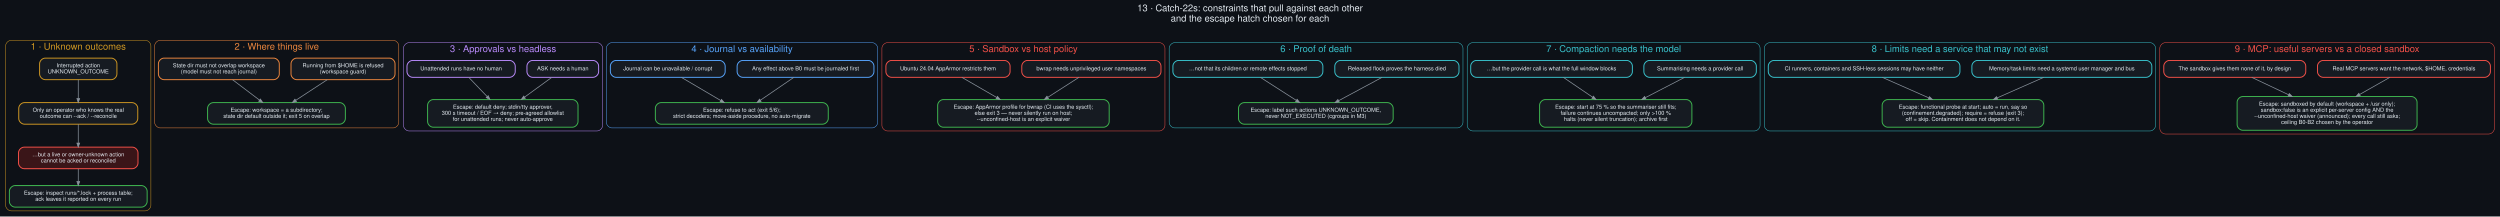
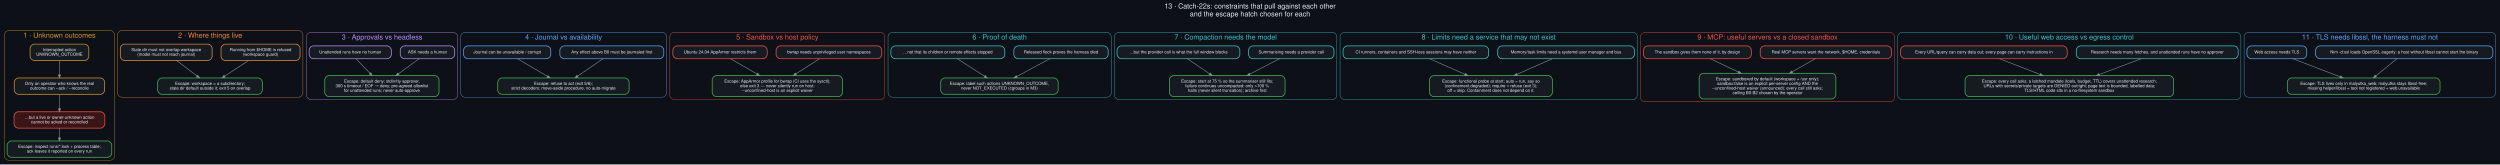
- <svg xmlns="http://www.w3.org/2000/svg" width="5335pt" height="462pt" viewBox="0.00 0.00 5335.00 462.00">
+ <svg xmlns="http://www.w3.org/2000/svg" width="7024pt" height="462pt" viewBox="0.00 0.00 7024.00 462.00">
  <g id="graph0" class="graph" transform="scale(1 1) rotate(0) translate(4 458)">
-     <polygon fill="#0d1117" stroke="transparent" points="-4,4 -4,-458 5331,-458 5331,4 -4,4" />
-     <text text-anchor="middle" x="2663.5" y="-434" font-family="Helvetica,sans-Serif" font-size="20.00" fill="#e6edf3">13 · Catch-22s: constraints that pull against each other</text>
-     <text text-anchor="middle" x="2663.5" y="-412" font-family="Helvetica,sans-Serif" font-size="20.00" fill="#e6edf3">and the escape hatch chosen for each</text>
-     <text text-anchor="middle" x="2663.5" y="-390" font-family="Helvetica,sans-Serif" font-size="20.00" fill="#e6edf3"> </text>
+     <polygon fill="#0d1117" stroke="transparent" points="-4,4 -4,-458 7020,-458 7020,4 -4,4" />
+     <text text-anchor="middle" x="3508" y="-434" font-family="Helvetica,sans-Serif" font-size="20.00" fill="#e6edf3">13 · Catch-22s: constraints that pull against each other</text>
+     <text text-anchor="middle" x="3508" y="-412" font-family="Helvetica,sans-Serif" font-size="20.00" fill="#e6edf3">and the escape hatch chosen for each</text>
+     <text text-anchor="middle" x="3508" y="-390" font-family="Helvetica,sans-Serif" font-size="20.00" fill="#e6edf3"> </text>
    <g id="clust1" class="cluster">
      <path fill="#0d1117" stroke="#d29922" d="M20,-8C20,-8 306,-8 306,-8 312,-8 318,-14 318,-20 318,-20 318,-360 318,-360 318,-366 312,-372 306,-372 306,-372 20,-372 20,-372 14,-372 8,-366 8,-360 8,-360 8,-20 8,-20 8,-14 14,-8 20,-8" />
      <text text-anchor="middle" x="163" y="-352" font-family="Helvetica,sans-Serif" font-size="20.00" fill="#d29922">1 · Unknown outcomes</text>
    </g>
    <g id="clust2" class="cluster">
      <path fill="#0d1117" stroke="#f0883e" d="M338,-185C338,-185 835,-185 835,-185 841,-185 847,-191 847,-197 847,-197 847,-360 847,-360 847,-366 841,-372 835,-372 835,-372 338,-372 338,-372 332,-372 326,-366 326,-360 326,-360 326,-197 326,-197 326,-191 332,-185 338,-185" />
      <text text-anchor="middle" x="586.5" y="-352" font-family="Helvetica,sans-Serif" font-size="20.00" fill="#f0883e">2 · Where things live</text>
    </g>
    <g id="clust3" class="cluster">
      <path fill="#0d1117" stroke="#bc8cff" d="M869,-178.5C869,-178.5 1270,-178.5 1270,-178.5 1276,-178.5 1282,-184.5 1282,-190.5 1282,-190.5 1282,-355 1282,-355 1282,-361 1276,-367 1270,-367 1270,-367 869,-367 869,-367 863,-367 857,-361 857,-355 857,-355 857,-190.5 857,-190.5 857,-184.5 863,-178.5 869,-178.5" />
      <text text-anchor="middle" x="1069.5" y="-347" font-family="Helvetica,sans-Serif" font-size="20.00" fill="#bc8cff">3 · Approvals vs headless</text>
    </g>
    <g id="clust4" class="cluster">
      <path fill="#0d1117" stroke="#58a6ff" d="M1302,-185C1302,-185 1857,-185 1857,-185 1863,-185 1869,-191 1869,-197 1869,-197 1869,-355 1869,-355 1869,-361 1863,-367 1857,-367 1857,-367 1302,-367 1302,-367 1296,-367 1290,-361 1290,-355 1290,-355 1290,-197 1290,-197 1290,-191 1296,-185 1302,-185" />
      <text text-anchor="middle" x="1579.5" y="-347" font-family="Helvetica,sans-Serif" font-size="20.00" fill="#58a6ff">4 · Journal vs availability</text>
    </g>
    <g id="clust5" class="cluster">
      <path fill="#0d1117" stroke="#f85149" d="M1890,-178.5C1890,-178.5 2470,-178.5 2470,-178.5 2476,-178.5 2482,-184.5 2482,-190.5 2482,-190.5 2482,-355 2482,-355 2482,-361 2476,-367 2470,-367 2470,-367 1890,-367 1890,-367 1884,-367 1878,-361 1878,-355 1878,-355 1878,-190.5 1878,-190.5 1878,-184.5 1884,-178.5 1890,-178.5" />
      <text text-anchor="middle" x="2180" y="-347" font-family="Helvetica,sans-Serif" font-size="20.00" fill="#f85149">5 · Sandbox vs host policy</text>
    </g>
    <g id="clust6" class="cluster">
      <path fill="#0d1117" stroke="#39c5cf" d="M2503,-185C2503,-185 3106,-185 3106,-185 3112,-185 3118,-191 3118,-197 3118,-197 3118,-355 3118,-355 3118,-361 3112,-367 3106,-367 3106,-367 2503,-367 2503,-367 2497,-367 2491,-361 2491,-355 2491,-355 2491,-197 2491,-197 2491,-191 2497,-185 2503,-185" />
      <text text-anchor="middle" x="2804.5" y="-347" font-family="Helvetica,sans-Serif" font-size="20.00" fill="#39c5cf">6 · Proof of death</text>
    </g>
    <g id="clust7" class="cluster">
      <path fill="#0d1117" stroke="#39c5cf" d="M3139,-178.5C3139,-178.5 3740,-178.5 3740,-178.5 3746,-178.5 3752,-184.5 3752,-190.5 3752,-190.5 3752,-355 3752,-355 3752,-361 3746,-367 3740,-367 3740,-367 3139,-367 3139,-367 3133,-367 3127,-361 3127,-355 3127,-355 3127,-190.5 3127,-190.5 3127,-184.5 3133,-178.5 3139,-178.5" />
      <text text-anchor="middle" x="3439.5" y="-347" font-family="Helvetica,sans-Serif" font-size="20.00" fill="#39c5cf">7 · Compaction needs the model</text>
    </g>
    <g id="clust8" class="cluster">
      <path fill="#0d1117" stroke="#39c5cf" d="M3773,-178.5C3773,-178.5 4584,-178.5 4584,-178.5 4590,-178.5 4596,-184.5 4596,-190.5 4596,-190.5 4596,-355 4596,-355 4596,-361 4590,-367 4584,-367 4584,-367 3773,-367 3773,-367 3767,-367 3761,-361 3761,-355 3761,-355 3761,-190.5 3761,-190.5 3761,-184.5 3767,-178.5 3773,-178.5" />
      <text text-anchor="middle" x="4178.5" y="-347" font-family="Helvetica,sans-Serif" font-size="20.00" fill="#39c5cf">8 · Limits need a service that may not exist</text>
    </g>
    <g id="clust9" class="cluster">
      <path fill="#0d1117" stroke="#f85149" d="M4617,-172C4617,-172 5307,-172 5307,-172 5313,-172 5319,-178 5319,-184 5319,-184 5319,-355 5319,-355 5319,-361 5313,-367 5307,-367 5307,-367 4617,-367 4617,-367 4611,-367 4605,-361 4605,-355 4605,-355 4605,-184 4605,-184 4605,-178 4611,-172 4617,-172" />
      <text text-anchor="middle" x="4962" y="-347" font-family="Helvetica,sans-Serif" font-size="20.00" fill="#f85149">9 · MCP: useful servers vs a closed sandbox</text>
+     </g>
+     <g id="clust10" class="cluster">
+       <path fill="#0d1117" stroke="#39c5cf" d="M5340,-178.5C5340,-178.5 6280,-178.5 6280,-178.5 6286,-178.5 6292,-184.5 6292,-190.5 6292,-190.5 6292,-355 6292,-355 6292,-361 6286,-367 6280,-367 6280,-367 5340,-367 5340,-367 5334,-367 5328,-361 5328,-355 5328,-355 5328,-190.5 5328,-190.5 5328,-184.5 5334,-178.5 5340,-178.5" />
+       <text text-anchor="middle" x="5810" y="-347" font-family="Helvetica,sans-Serif" font-size="20.00" fill="#39c5cf">10 · Useful web access vs egress control</text>
+     </g>
+     <g id="clust11" class="cluster">
+       <path fill="#0d1117" stroke="#58a6ff" d="M6313,-185C6313,-185 6996,-185 6996,-185 7002,-185 7008,-191 7008,-197 7008,-197 7008,-355 7008,-355 7008,-361 7002,-367 6996,-367 6996,-367 6313,-367 6313,-367 6307,-367 6301,-361 6301,-355 6301,-355 6301,-197 6301,-197 6301,-191 6307,-185 6313,-185" />
+       <text text-anchor="middle" x="6654.5" y="-347" font-family="Helvetica,sans-Serif" font-size="20.00" fill="#58a6ff">11 · TLS needs libssl, the harness must not</text>
    </g>
    <g id="node1" class="node">
      <path fill="#161b22" stroke="#d29922" stroke-width="2" d="M233.5,-334C233.5,-334 92.5,-334 92.5,-334 86.5,-334 80.5,-328 80.5,-322 80.5,-322 80.5,-300 80.5,-300 80.5,-294 86.5,-288 92.5,-288 92.5,-288 233.5,-288 233.5,-288 239.5,-288 245.5,-294 245.5,-300 245.5,-300 245.5,-322 245.5,-322 245.5,-328 239.5,-334 233.5,-334" />
      <text text-anchor="middle" x="163" y="-314.4" font-family="Helvetica,sans-Serif" font-size="12.00" fill="#e6edf3">Interrupted action</text>
      <text text-anchor="middle" x="163" y="-301.4" font-family="Helvetica,sans-Serif" font-size="12.00" fill="#e6edf3">UNKNOWN_OUTCOME</text>
    </g>
    <g id="node2" class="node">
      <path fill="#161b22" stroke="#d29922" stroke-width="2" d="M278,-239C278,-239 48,-239 48,-239 42,-239 36,-233 36,-227 36,-227 36,-205 36,-205 36,-199 42,-193 48,-193 48,-193 278,-193 278,-193 284,-193 290,-199 290,-205 290,-205 290,-227 290,-227 290,-233 284,-239 278,-239" />
      <text text-anchor="middle" x="163" y="-219.4" font-family="Helvetica,sans-Serif" font-size="12.00" fill="#e6edf3">Only an operator who knows the real</text>
      <text text-anchor="middle" x="163" y="-206.4" font-family="Helvetica,sans-Serif" font-size="12.00" fill="#e6edf3">outcome can --ack / --reconcile</text>
    </g>
    <g id="edge1" class="edge">
      <path fill="none" stroke="#8b949e" stroke-width="1.5" d="M163,-287.96C163,-276 163,-261.03 163,-247.92" />
      <polygon fill="#8b949e" stroke="#8b949e" stroke-width="1.5" points="165.98,-247.7 163,-239.2 160.03,-247.7 165.98,-247.7" />
    </g>
    <g id="node3" class="node">
      <path fill="#3a1518" stroke="#f85149" stroke-width="2" d="M278.5,-144C278.5,-144 47.5,-144 47.5,-144 41.5,-144 35.5,-138 35.5,-132 35.5,-132 35.5,-110 35.5,-110 35.5,-104 41.5,-98 47.5,-98 47.5,-98 278.5,-98 278.5,-98 284.5,-98 290.5,-104 290.5,-110 290.5,-110 290.5,-132 290.5,-132 290.5,-138 284.5,-144 278.5,-144" />
      <text text-anchor="middle" x="163" y="-124.4" font-family="Helvetica,sans-Serif" font-size="12.00" fill="#e6edf3">…but a live or owner-unknown action</text>
      <text text-anchor="middle" x="163" y="-111.4" font-family="Helvetica,sans-Serif" font-size="12.00" fill="#e6edf3">cannot be acked or reconciled</text>
    </g>
    <g id="edge2" class="edge">
      <path fill="none" stroke="#8b949e" stroke-width="1.5" d="M163,-192.96C163,-181 163,-166.03 163,-152.92" />
      <polygon fill="#8b949e" stroke="#8b949e" stroke-width="1.5" points="165.98,-152.7 163,-144.2 160.03,-152.7 165.98,-152.7" />
    </g>
    <g id="node4" class="node">
      <path fill="#161b22" stroke="#3fb950" stroke-width="2" d="M298,-62C298,-62 28,-62 28,-62 22,-62 16,-56 16,-50 16,-50 16,-28 16,-28 16,-22 22,-16 28,-16 28,-16 298,-16 298,-16 304,-16 310,-22 310,-28 310,-28 310,-50 310,-50 310,-56 304,-62 298,-62" />
      <text text-anchor="middle" x="163" y="-42.4" font-family="Helvetica,sans-Serif" font-size="12.00" fill="#e6edf3">Escape: inspect runs/*.lock + process table;</text>
      <text text-anchor="middle" x="163" y="-29.4" font-family="Helvetica,sans-Serif" font-size="12.00" fill="#e6edf3">ack leaves it reported on every run</text>
    </g>
    <g id="edge3" class="edge">
      <path fill="none" stroke="#8b949e" stroke-width="1.5" d="M163,-97.72C163,-89.39 163,-79.79 163,-70.83" />
      <polygon fill="#8b949e" stroke="#8b949e" stroke-width="1.5" points="165.98,-70.66 163,-62.16 160.03,-70.66 165.98,-70.66" />
    </g>
    <g id="node5" class="node">
      <path fill="#161b22" stroke="#f0883e" stroke-width="2" d="M827,-334C827,-334 629,-334 629,-334 623,-334 617,-328 617,-322 617,-322 617,-300 617,-300 617,-294 623,-288 629,-288 629,-288 827,-288 827,-288 833,-288 839,-294 839,-300 839,-300 839,-322 839,-322 839,-328 833,-334 827,-334" />
      <text text-anchor="middle" x="728" y="-314.4" font-family="Helvetica,sans-Serif" font-size="12.00" fill="#e6edf3">Running from $HOME is refused</text>
      <text text-anchor="middle" x="728" y="-301.4" font-family="Helvetica,sans-Serif" font-size="12.00" fill="#e6edf3">(workspace guard)</text>
    </g>
    <g id="node7" class="node">
      <path fill="#161b22" stroke="#3fb950" stroke-width="2" d="M721,-239C721,-239 451,-239 451,-239 445,-239 439,-233 439,-227 439,-227 439,-205 439,-205 439,-199 445,-193 451,-193 451,-193 721,-193 721,-193 727,-193 733,-199 733,-205 733,-205 733,-227 733,-227 733,-233 727,-239 721,-239" />
      <text text-anchor="middle" x="586" y="-219.4" font-family="Helvetica,sans-Serif" font-size="12.00" fill="#e6edf3">Escape: workspace = a subdirectory;</text>
      <text text-anchor="middle" x="586" y="-206.4" font-family="Helvetica,sans-Serif" font-size="12.00" fill="#e6edf3">state dir default outside it; exit 5 on overlap</text>
    </g>
    <g id="edge4" class="edge">
      <path fill="none" stroke="#8b949e" stroke-width="1.5" d="M694.35,-287.96C674.25,-274.8 648.56,-257.97 627.24,-244.01" />
      <polygon fill="#8b949e" stroke="#8b949e" stroke-width="1.5" points="628.64,-241.37 619.9,-239.2 625.38,-246.35 628.64,-241.37" />
    </g>
    <g id="node6" class="node">
      <path fill="#161b22" stroke="#f0883e" stroke-width="2" d="M580,-334C580,-334 346,-334 346,-334 340,-334 334,-328 334,-322 334,-322 334,-300 334,-300 334,-294 340,-288 346,-288 346,-288 580,-288 580,-288 586,-288 592,-294 592,-300 592,-300 592,-322 592,-322 592,-328 586,-334 580,-334" />
      <text text-anchor="middle" x="463" y="-314.4" font-family="Helvetica,sans-Serif" font-size="12.00" fill="#e6edf3">State dir must not overlap workspace</text>
      <text text-anchor="middle" x="463" y="-301.4" font-family="Helvetica,sans-Serif" font-size="12.00" fill="#e6edf3">(model must not reach journal)</text>
    </g>
    <g id="edge5" class="edge">
      <path fill="none" stroke="#8b949e" stroke-width="1.5" d="M492.15,-287.96C509.33,-274.97 531.23,-258.41 549.55,-244.56" />
      <polygon fill="#8b949e" stroke="#8b949e" stroke-width="1.5" points="551.65,-246.7 556.63,-239.2 548.06,-241.96 551.65,-246.7" />
    </g>
    <g id="node8" class="node">
      <path fill="#161b22" stroke="#bc8cff" stroke-width="2" d="M1261.5,-329C1261.5,-329 1132.5,-329 1132.5,-329 1126.5,-329 1120.5,-323 1120.5,-317 1120.5,-317 1120.5,-305 1120.5,-305 1120.5,-299 1126.5,-293 1132.5,-293 1132.5,-293 1261.5,-293 1261.5,-293 1267.5,-293 1273.5,-299 1273.5,-305 1273.5,-305 1273.5,-317 1273.5,-317 1273.5,-323 1267.5,-329 1261.5,-329" />
      <text text-anchor="middle" x="1197" y="-307.9" font-family="Helvetica,sans-Serif" font-size="12.00" fill="#e6edf3">ASK needs a human</text>
    </g>
    <g id="node10" class="node">
      <path fill="#161b22" stroke="#3fb950" stroke-width="2" d="M1217.5,-245.5C1217.5,-245.5 920.5,-245.5 920.5,-245.5 914.5,-245.5 908.5,-239.5 908.5,-233.5 908.5,-233.5 908.5,-198.5 908.5,-198.5 908.5,-192.5 914.5,-186.5 920.5,-186.5 920.5,-186.5 1217.5,-186.5 1217.5,-186.5 1223.5,-186.5 1229.5,-192.5 1229.5,-198.5 1229.5,-198.5 1229.5,-233.5 1229.5,-233.5 1229.5,-239.5 1223.5,-245.5 1217.5,-245.5" />
      <text text-anchor="middle" x="1069" y="-225.9" font-family="Helvetica,sans-Serif" font-size="12.00" fill="#e6edf3">Escape: default deny; stdin/tty approver,</text>
      <text text-anchor="middle" x="1069" y="-212.9" font-family="Helvetica,sans-Serif" font-size="12.00" fill="#e6edf3">300 s timeout / EOF → deny; pre-agreed allowlist</text>
      <text text-anchor="middle" x="1069" y="-199.9" font-family="Helvetica,sans-Serif" font-size="12.00" fill="#e6edf3">for unattended runs; never auto-approve</text>
    </g>
    <g id="edge6" class="edge">
      <path fill="none" stroke="#8b949e" stroke-width="1.5" d="M1173.52,-292.94C1157.32,-281.17 1135.24,-265.13 1115.55,-250.82" />
      <polygon fill="#8b949e" stroke="#8b949e" stroke-width="1.5" points="1117.04,-248.23 1108.42,-245.64 1113.54,-253.04 1117.04,-248.23" />
    </g>
    <g id="node9" class="node">
      <path fill="#161b22" stroke="#bc8cff" stroke-width="2" d="M1083.5,-329C1083.5,-329 876.5,-329 876.5,-329 870.5,-329 864.5,-323 864.5,-317 864.5,-317 864.5,-305 864.5,-305 864.5,-299 870.5,-293 876.5,-293 876.5,-293 1083.5,-293 1083.5,-293 1089.5,-293 1095.5,-299 1095.5,-305 1095.5,-305 1095.5,-317 1095.5,-317 1095.5,-323 1089.5,-329 1083.5,-329" />
      <text text-anchor="middle" x="980" y="-307.9" font-family="Helvetica,sans-Serif" font-size="12.00" fill="#e6edf3">Unattended runs have no human</text>
    </g>
    <g id="edge7" class="edge">
      <path fill="none" stroke="#8b949e" stroke-width="1.5" d="M996.32,-292.94C1007.29,-281.48 1022.14,-265.97 1035.55,-251.95" />
      <polygon fill="#8b949e" stroke="#8b949e" stroke-width="1.5" points="1037.87,-253.84 1041.59,-245.64 1033.57,-249.72 1037.87,-253.84" />
    </g>
    <g id="node11" class="node">
      <path fill="#161b22" stroke="#58a6ff" stroke-width="2" d="M1849,-329C1849,-329 1581,-329 1581,-329 1575,-329 1569,-323 1569,-317 1569,-317 1569,-305 1569,-305 1569,-299 1575,-293 1581,-293 1581,-293 1849,-293 1849,-293 1855,-293 1861,-299 1861,-305 1861,-305 1861,-317 1861,-317 1861,-323 1855,-329 1849,-329" />
      <text text-anchor="middle" x="1715" y="-307.9" font-family="Helvetica,sans-Serif" font-size="12.00" fill="#e6edf3">Any effect above B0 must be journaled first</text>
    </g>
    <g id="node13" class="node">
      <path fill="#161b22" stroke="#3fb950" stroke-width="2" d="M1751.5,-239C1751.5,-239 1406.5,-239 1406.5,-239 1400.5,-239 1394.5,-233 1394.5,-227 1394.5,-227 1394.5,-205 1394.5,-205 1394.5,-199 1400.5,-193 1406.5,-193 1406.5,-193 1751.5,-193 1751.5,-193 1757.5,-193 1763.5,-199 1763.5,-205 1763.5,-205 1763.5,-227 1763.5,-227 1763.5,-233 1757.5,-239 1751.5,-239" />
      <text text-anchor="middle" x="1579" y="-219.4" font-family="Helvetica,sans-Serif" font-size="12.00" fill="#e6edf3">Escape: refuse to act (exit 5/6);</text>
      <text text-anchor="middle" x="1579" y="-206.4" font-family="Helvetica,sans-Serif" font-size="12.00" fill="#e6edf3">strict decoders; move-aside procedure, no auto-migrate</text>
    </g>
    <g id="edge8" class="edge">
      <path fill="none" stroke="#8b949e" stroke-width="1.5" d="M1690.06,-292.94C1670.13,-279.32 1641.82,-259.96 1618.77,-244.2" />
      <polygon fill="#8b949e" stroke="#8b949e" stroke-width="1.5" points="1620.18,-241.56 1611.49,-239.22 1616.83,-246.47 1620.18,-241.56" />
    </g>
    <g id="node12" class="node">
      <path fill="#161b22" stroke="#58a6ff" stroke-width="2" d="M1531.5,-329C1531.5,-329 1310.5,-329 1310.5,-329 1304.5,-329 1298.5,-323 1298.5,-317 1298.5,-317 1298.5,-305 1298.5,-305 1298.5,-299 1304.5,-293 1310.5,-293 1310.5,-293 1531.5,-293 1531.5,-293 1537.5,-293 1543.5,-299 1543.5,-305 1543.5,-305 1543.5,-317 1543.5,-317 1543.5,-323 1537.5,-329 1531.5,-329" />
      <text text-anchor="middle" x="1421" y="-307.9" font-family="Helvetica,sans-Serif" font-size="12.00" fill="#e6edf3">Journal can be unavailable / corrupt</text>
    </g>
    <g id="edge9" class="edge">
      <path fill="none" stroke="#8b949e" stroke-width="1.5" d="M1449.98,-292.94C1473.51,-279.09 1507.11,-259.32 1534.12,-243.42" />
      <polygon fill="#8b949e" stroke="#8b949e" stroke-width="1.5" points="1535.73,-245.92 1541.55,-239.05 1532.71,-240.79 1535.73,-245.92" />
    </g>
    <g id="node14" class="node">
      <path fill="#161b22" stroke="#f85149" stroke-width="2" d="M2461.5,-329C2461.5,-329 2188.5,-329 2188.5,-329 2182.5,-329 2176.5,-323 2176.5,-317 2176.5,-317 2176.5,-305 2176.5,-305 2176.5,-299 2182.5,-293 2188.5,-293 2188.5,-293 2461.5,-293 2461.5,-293 2467.5,-293 2473.5,-299 2473.5,-305 2473.5,-305 2473.5,-317 2473.5,-317 2473.5,-323 2467.5,-329 2461.5,-329" />
      <text text-anchor="middle" x="2325" y="-307.9" font-family="Helvetica,sans-Serif" font-size="12.00" fill="#e6edf3">bwrap needs unprivileged user namespaces</text>
    </g>
    <g id="node16" class="node">
      <path fill="#161b22" stroke="#3fb950" stroke-width="2" d="M2351,-245.5C2351,-245.5 2009,-245.5 2009,-245.5 2003,-245.5 1997,-239.5 1997,-233.5 1997,-233.5 1997,-198.5 1997,-198.5 1997,-192.5 2003,-186.5 2009,-186.5 2009,-186.5 2351,-186.5 2351,-186.5 2357,-186.5 2363,-192.5 2363,-198.5 2363,-198.5 2363,-233.5 2363,-233.5 2363,-239.5 2357,-245.5 2351,-245.5" />
      <text text-anchor="middle" x="2180" y="-225.9" font-family="Helvetica,sans-Serif" font-size="12.00" fill="#e6edf3">Escape: AppArmor profile for bwrap (CI uses the sysctl);</text>
      <text text-anchor="middle" x="2180" y="-212.9" font-family="Helvetica,sans-Serif" font-size="12.00" fill="#e6edf3">else exit 3 — never silently run on host;</text>
      <text text-anchor="middle" x="2180" y="-199.9" font-family="Helvetica,sans-Serif" font-size="12.00" fill="#e6edf3">--unconfined-host is an explicit waiver</text>
    </g>
    <g id="edge10" class="edge">
      <path fill="none" stroke="#8b949e" stroke-width="1.5" d="M2298.4,-292.94C2279.81,-281.02 2254.38,-264.71 2231.85,-250.26" />
      <polygon fill="#8b949e" stroke="#8b949e" stroke-width="1.5" points="2233.41,-247.72 2224.65,-245.64 2230.2,-252.73 2233.41,-247.72" />
    </g>
    <g id="node15" class="node">
      <path fill="#161b22" stroke="#f85149" stroke-width="2" d="M2139.5,-329C2139.5,-329 1898.5,-329 1898.5,-329 1892.5,-329 1886.5,-323 1886.5,-317 1886.5,-317 1886.5,-305 1886.5,-305 1886.5,-299 1892.5,-293 1898.5,-293 1898.5,-293 2139.5,-293 2139.5,-293 2145.5,-293 2151.5,-299 2151.5,-305 2151.5,-305 2151.5,-317 2151.5,-317 2151.5,-323 2145.5,-329 2139.5,-329" />
      <text text-anchor="middle" x="2019" y="-307.9" font-family="Helvetica,sans-Serif" font-size="12.00" fill="#e6edf3">Ubuntu 24.04 AppArmor restricts them</text>
    </g>
    <g id="edge11" class="edge">
      <path fill="none" stroke="#8b949e" stroke-width="1.5" d="M2048.53,-292.94C2069.26,-280.97 2097.66,-264.57 2122.75,-250.07" />
      <polygon fill="#8b949e" stroke="#8b949e" stroke-width="1.5" points="2124.55,-252.47 2130.42,-245.64 2121.57,-247.31 2124.55,-252.47" />
    </g>
    <g id="node17" class="node">
      <path fill="#161b22" stroke="#39c5cf" stroke-width="2" d="M3097.5,-329C3097.5,-329 2856.5,-329 2856.5,-329 2850.5,-329 2844.5,-323 2844.5,-317 2844.5,-317 2844.5,-305 2844.5,-305 2844.5,-299 2850.5,-293 2856.5,-293 2856.5,-293 3097.5,-293 3097.5,-293 3103.5,-293 3109.5,-299 3109.5,-305 3109.5,-305 3109.5,-317 3109.5,-317 3109.5,-323 3103.5,-329 3097.5,-329" />
      <text text-anchor="middle" x="2977" y="-307.9" font-family="Helvetica,sans-Serif" font-size="12.00" fill="#e6edf3">Released flock proves the harness died</text>
    </g>
    <g id="node19" class="node">
      <path fill="#161b22" stroke="#3fb950" stroke-width="2" d="M2957,-239C2957,-239 2651,-239 2651,-239 2645,-239 2639,-233 2639,-227 2639,-227 2639,-205 2639,-205 2639,-199 2645,-193 2651,-193 2651,-193 2957,-193 2957,-193 2963,-193 2969,-199 2969,-205 2969,-205 2969,-227 2969,-227 2969,-233 2963,-239 2957,-239" />
      <text text-anchor="middle" x="2804" y="-219.4" font-family="Helvetica,sans-Serif" font-size="12.00" fill="#e6edf3">Escape: label such actions UNKNOWN_OUTCOME,</text>
      <text text-anchor="middle" x="2804" y="-206.4" font-family="Helvetica,sans-Serif" font-size="12.00" fill="#e6edf3">never NOT_EXECUTED (cgroups in M3)</text>
    </g>
    <g id="edge12" class="edge">
      <path fill="none" stroke="#8b949e" stroke-width="1.5" d="M2945.27,-292.94C2919.39,-279.03 2882.4,-259.15 2852.76,-243.21" />
      <polygon fill="#8b949e" stroke="#8b949e" stroke-width="1.5" points="2853.9,-240.45 2845.01,-239.05 2851.09,-245.69 2853.9,-240.45" />
    </g>
    <g id="node18" class="node">
      <path fill="#161b22" stroke="#39c5cf" stroke-width="2" d="M2807,-329C2807,-329 2511,-329 2511,-329 2505,-329 2499,-323 2499,-317 2499,-317 2499,-305 2499,-305 2499,-299 2505,-293 2511,-293 2511,-293 2807,-293 2807,-293 2813,-293 2819,-299 2819,-305 2819,-305 2819,-317 2819,-317 2819,-323 2813,-329 2807,-329" />
      <text text-anchor="middle" x="2659" y="-307.9" font-family="Helvetica,sans-Serif" font-size="12.00" fill="#e6edf3">…not that its children or remote effects stopped</text>
    </g>
    <g id="edge13" class="edge">
      <path fill="none" stroke="#8b949e" stroke-width="1.5" d="M2685.6,-292.94C2707.01,-279.21 2737.5,-259.65 2762.17,-243.83" />
      <polygon fill="#8b949e" stroke="#8b949e" stroke-width="1.5" points="2764.08,-246.14 2769.63,-239.05 2760.87,-241.13 2764.08,-246.14" />
    </g>
    <g id="node20" class="node">
      <path fill="#161b22" stroke="#39c5cf" stroke-width="2" d="M3732,-329C3732,-329 3516,-329 3516,-329 3510,-329 3504,-323 3504,-317 3504,-317 3504,-305 3504,-305 3504,-299 3510,-293 3516,-293 3516,-293 3732,-293 3732,-293 3738,-293 3744,-299 3744,-305 3744,-305 3744,-317 3744,-317 3744,-323 3738,-329 3732,-329" />
      <text text-anchor="middle" x="3624" y="-307.9" font-family="Helvetica,sans-Serif" font-size="12.00" fill="#e6edf3">Summarising needs a provider call</text>
    </g>
    <g id="node22" class="node">
      <path fill="#161b22" stroke="#3fb950" stroke-width="2" d="M3594.5,-245.5C3594.5,-245.5 3293.5,-245.5 3293.5,-245.5 3287.5,-245.5 3281.5,-239.5 3281.5,-233.5 3281.5,-233.5 3281.5,-198.5 3281.5,-198.5 3281.5,-192.5 3287.5,-186.5 3293.5,-186.5 3293.5,-186.5 3594.5,-186.5 3594.5,-186.5 3600.5,-186.5 3606.5,-192.5 3606.5,-198.5 3606.5,-198.5 3606.5,-233.5 3606.5,-233.5 3606.5,-239.5 3600.5,-245.5 3594.5,-245.5" />
      <text text-anchor="middle" x="3444" y="-225.9" font-family="Helvetica,sans-Serif" font-size="12.00" fill="#e6edf3">Escape: start at 75 % so the summariser still fits;</text>
      <text text-anchor="middle" x="3444" y="-212.9" font-family="Helvetica,sans-Serif" font-size="12.00" fill="#e6edf3">failure continues uncompacted; only &gt;100 %</text>
      <text text-anchor="middle" x="3444" y="-199.9" font-family="Helvetica,sans-Serif" font-size="12.00" fill="#e6edf3">halts (never silent truncation); archive first</text>
    </g>
    <g id="edge14" class="edge">
      <path fill="none" stroke="#8b949e" stroke-width="1.5" d="M3590.99,-292.94C3567.61,-280.86 3535.51,-264.28 3507.28,-249.69" />
      <polygon fill="#8b949e" stroke="#8b949e" stroke-width="1.5" points="3508.35,-246.9 3499.43,-245.64 3505.61,-252.18 3508.35,-246.9" />
    </g>
    <g id="node21" class="node">
      <path fill="#161b22" stroke="#39c5cf" stroke-width="2" d="M3467.5,-329C3467.5,-329 3146.5,-329 3146.5,-329 3140.5,-329 3134.5,-323 3134.5,-317 3134.5,-317 3134.5,-305 3134.5,-305 3134.5,-299 3140.5,-293 3146.5,-293 3146.5,-293 3467.5,-293 3467.5,-293 3473.5,-293 3479.5,-299 3479.5,-305 3479.5,-305 3479.5,-317 3479.5,-317 3479.5,-323 3473.5,-329 3467.5,-329" />
      <text text-anchor="middle" x="3307" y="-307.9" font-family="Helvetica,sans-Serif" font-size="12.00" fill="#e6edf3">…but the provider call is what the full window blocks</text>
    </g>
    <g id="edge15" class="edge">
      <path fill="none" stroke="#8b949e" stroke-width="1.5" d="M3332.13,-292.94C3349.62,-281.07 3373.51,-264.85 3394.73,-250.44" />
      <polygon fill="#8b949e" stroke="#8b949e" stroke-width="1.5" points="3396.45,-252.87 3401.81,-245.64 3393.11,-247.95 3396.45,-252.87" />
    </g>
    <g id="node23" class="node">
      <path fill="#161b22" stroke="#39c5cf" stroke-width="2" d="M4576,-329C4576,-329 4216,-329 4216,-329 4210,-329 4204,-323 4204,-317 4204,-317 4204,-305 4204,-305 4204,-299 4210,-293 4216,-293 4216,-293 4576,-293 4576,-293 4582,-293 4588,-299 4588,-305 4588,-305 4588,-317 4588,-317 4588,-323 4582,-329 4576,-329" />
      <text text-anchor="middle" x="4396" y="-307.9" font-family="Helvetica,sans-Serif" font-size="12.00" fill="#e6edf3">Memory/task limits need a systemd user manager and bus</text>
    </g>
    <g id="node25" class="node">
      <path fill="#161b22" stroke="#3fb950" stroke-width="2" d="M4345.5,-245.5C4345.5,-245.5 4024.5,-245.5 4024.5,-245.5 4018.5,-245.5 4012.5,-239.5 4012.5,-233.5 4012.5,-233.5 4012.5,-198.5 4012.5,-198.5 4012.5,-192.5 4018.5,-186.5 4024.5,-186.5 4024.5,-186.5 4345.5,-186.5 4345.5,-186.5 4351.5,-186.5 4357.5,-192.5 4357.5,-198.5 4357.5,-198.5 4357.5,-233.5 4357.5,-233.5 4357.5,-239.5 4351.5,-245.5 4345.5,-245.5" />
      <text text-anchor="middle" x="4185" y="-225.9" font-family="Helvetica,sans-Serif" font-size="12.00" fill="#e6edf3">Escape: functional probe at start; auto = run, say so</text>
      <text text-anchor="middle" x="4185" y="-212.9" font-family="Helvetica,sans-Serif" font-size="12.00" fill="#e6edf3">(confinement.degraded); require = refuse (exit 3);</text>
      <text text-anchor="middle" x="4185" y="-199.9" font-family="Helvetica,sans-Serif" font-size="12.00" fill="#e6edf3">off = skip. Containment does not depend on it.</text>
    </g>
    <g id="edge16" class="edge">
      <path fill="none" stroke="#8b949e" stroke-width="1.5" d="M4357.3,-292.94C4329.54,-280.71 4291.31,-263.86 4257.91,-249.13" />
      <polygon fill="#8b949e" stroke="#8b949e" stroke-width="1.5" points="4258.95,-246.34 4249.97,-245.64 4256.55,-251.79 4258.95,-246.34" />
    </g>
    <g id="node24" class="node">
      <path fill="#161b22" stroke="#39c5cf" stroke-width="2" d="M4166.5,-329C4166.5,-329 3781.5,-329 3781.5,-329 3775.5,-329 3769.5,-323 3769.5,-317 3769.5,-317 3769.5,-305 3769.5,-305 3769.5,-299 3775.5,-293 3781.5,-293 3781.5,-293 4166.5,-293 4166.5,-293 4172.5,-293 4178.5,-299 4178.5,-305 4178.5,-305 4178.5,-317 4178.5,-317 4178.5,-323 4172.5,-329 4166.5,-329" />
      <text text-anchor="middle" x="3974" y="-307.9" font-family="Helvetica,sans-Serif" font-size="12.00" fill="#e6edf3">CI runners, containers and SSH-less sessions may have neither</text>
    </g>
    <g id="edge17" class="edge">
      <path fill="none" stroke="#8b949e" stroke-width="1.5" d="M4012.7,-292.94C4040.46,-280.71 4078.69,-263.86 4112.09,-249.13" />
      <polygon fill="#8b949e" stroke="#8b949e" stroke-width="1.5" points="4113.45,-251.79 4120.03,-245.64 4111.05,-246.34 4113.45,-251.79" />
    </g>
    <g id="node26" class="node">
      <path fill="#161b22" stroke="#f85149" stroke-width="2" d="M5298.5,-329C5298.5,-329 4953.5,-329 4953.5,-329 4947.5,-329 4941.5,-323 4941.5,-317 4941.5,-317 4941.5,-305 4941.5,-305 4941.5,-299 4947.5,-293 4953.5,-293 4953.5,-293 5298.5,-293 5298.5,-293 5304.5,-293 5310.5,-299 5310.5,-305 5310.5,-305 5310.5,-317 5310.5,-317 5310.5,-323 5304.5,-329 5298.5,-329" />
      <text text-anchor="middle" x="5126" y="-307.9" font-family="Helvetica,sans-Serif" font-size="12.00" fill="#e6edf3">Real MCP servers want the network, $HOME, credentials</text>
    </g>
    <g id="node28" class="node">
      <path fill="#161b22" stroke="#3fb950" stroke-width="2" d="M5142,-252C5142,-252 4782,-252 4782,-252 4776,-252 4770,-246 4770,-240 4770,-240 4770,-192 4770,-192 4770,-186 4776,-180 4782,-180 4782,-180 5142,-180 5142,-180 5148,-180 5154,-186 5154,-192 5154,-192 5154,-240 5154,-240 5154,-246 5148,-252 5142,-252" />
      <text text-anchor="middle" x="4962" y="-232.4" font-family="Helvetica,sans-Serif" font-size="12.00" fill="#e6edf3">Escape: sandboxed by default (workspace + /usr only);</text>
      <text text-anchor="middle" x="4962" y="-219.4" font-family="Helvetica,sans-Serif" font-size="12.00" fill="#e6edf3">sandbox:false is an explicit per-server config AND the</text>
      <text text-anchor="middle" x="4962" y="-206.4" font-family="Helvetica,sans-Serif" font-size="12.00" fill="#e6edf3">--unconfined-host waiver (announced); every call still asks;</text>
      <text text-anchor="middle" x="4962" y="-193.4" font-family="Helvetica,sans-Serif" font-size="12.00" fill="#e6edf3">ceiling B0-B2 chosen by the operator</text>
    </g>
    <g id="edge18" class="edge">
      <path fill="none" stroke="#8b949e" stroke-width="1.5" d="M5095.92,-292.94C5077.81,-282.67 5053.96,-269.15 5031.41,-256.36" />
      <polygon fill="#8b949e" stroke="#8b949e" stroke-width="1.5" points="5032.68,-253.66 5023.82,-252.06 5029.75,-258.84 5032.68,-253.66" />
    </g>
    <g id="node27" class="node">
      <path fill="#161b22" stroke="#f85149" stroke-width="2" d="M4904.5,-329C4904.5,-329 4625.5,-329 4625.5,-329 4619.5,-329 4613.5,-323 4613.5,-317 4613.5,-317 4613.5,-305 4613.5,-305 4613.5,-299 4619.5,-293 4625.5,-293 4625.5,-293 4904.5,-293 4904.5,-293 4910.5,-293 4916.5,-299 4916.5,-305 4916.5,-305 4916.5,-317 4916.5,-317 4916.5,-323 4910.5,-329 4904.5,-329" />
      <text text-anchor="middle" x="4765" y="-307.9" font-family="Helvetica,sans-Serif" font-size="12.00" fill="#e6edf3">The sandbox gives them none of it, by design</text>
    </g>
    <g id="edge19" class="edge">
      <path fill="none" stroke="#8b949e" stroke-width="1.5" d="M4801.13,-292.94C4823.27,-282.49 4852.54,-268.67 4880.04,-255.69" />
      <polygon fill="#8b949e" stroke="#8b949e" stroke-width="1.5" points="4881.33,-258.37 4887.74,-252.06 4878.79,-252.99 4881.33,-258.37" />
    </g>
+     <g id="node29" class="node">
+       <path fill="#161b22" stroke="#39c5cf" stroke-width="2" d="M6272.5,-329C6272.5,-329 5841.5,-329 5841.5,-329 5835.5,-329 5829.5,-323 5829.5,-317 5829.5,-317 5829.5,-305 5829.5,-305 5829.5,-299 5835.5,-293 5841.5,-293 5841.5,-293 6272.5,-293 6272.5,-293 6278.5,-293 6284.5,-299 6284.5,-305 6284.5,-305 6284.5,-317 6284.5,-317 6284.5,-323 6278.5,-329 6272.5,-329" />
+       <text text-anchor="middle" x="6057" y="-307.9" font-family="Helvetica,sans-Serif" font-size="12.00" fill="#e6edf3">Research needs many fetches, and unattended runs have no approver</text>
+     </g>
+     <g id="node31" class="node">
+       <path fill="#161b22" stroke="#3fb950" stroke-width="2" d="M6091,-245.5C6091,-245.5 5529,-245.5 5529,-245.5 5523,-245.5 5517,-239.5 5517,-233.5 5517,-233.5 5517,-198.5 5517,-198.5 5517,-192.5 5523,-186.5 5529,-186.5 5529,-186.5 6091,-186.5 6091,-186.5 6097,-186.5 6103,-192.5 6103,-198.5 6103,-198.5 6103,-233.5 6103,-233.5 6103,-239.5 6097,-245.5 6091,-245.5" />
+       <text text-anchor="middle" x="5810" y="-225.9" font-family="Helvetica,sans-Serif" font-size="12.00" fill="#e6edf3">Escape: every call asks; a latched mandate (tools, budget, TTL) covers unattended research;</text>
+       <text text-anchor="middle" x="5810" y="-212.9" font-family="Helvetica,sans-Serif" font-size="12.00" fill="#e6edf3">URLs with secrets/private targets are DENIED outright; page text is bounded, labelled data;</text>
+       <text text-anchor="middle" x="5810" y="-199.9" font-family="Helvetica,sans-Serif" font-size="12.00" fill="#e6edf3">TLS/HTML code sits in a no-filesystem sandbox</text>
+     </g>
+     <g id="edge20" class="edge">
+       <path fill="none" stroke="#8b949e" stroke-width="1.5" d="M6011.7,-292.94C5978.93,-280.61 5933.69,-263.57 5894.36,-248.76" />
+       <polygon fill="#8b949e" stroke="#8b949e" stroke-width="1.5" points="5895.06,-245.85 5886.06,-245.64 5892.97,-251.42 5895.06,-245.85" />
+     </g>
+     <g id="node30" class="node">
+       <path fill="#161b22" stroke="#f85149" stroke-width="2" d="M5792,-329C5792,-329 5348,-329 5348,-329 5342,-329 5336,-323 5336,-317 5336,-317 5336,-305 5336,-305 5336,-299 5342,-293 5348,-293 5348,-293 5792,-293 5792,-293 5798,-293 5804,-299 5804,-305 5804,-305 5804,-317 5804,-317 5804,-323 5798,-329 5792,-329" />
+       <text text-anchor="middle" x="5570" y="-307.9" font-family="Helvetica,sans-Serif" font-size="12.00" fill="#e6edf3">Every URL/query can carry data out; every page can carry instructions in</text>
+     </g>
+     <g id="edge21" class="edge">
+       <path fill="none" stroke="#8b949e" stroke-width="1.5" d="M5614.02,-292.94C5645.86,-280.61 5689.82,-263.57 5728.03,-248.76" />
+       <polygon fill="#8b949e" stroke="#8b949e" stroke-width="1.5" points="5729.24,-251.48 5736.1,-245.64 5727.09,-245.94 5729.24,-251.48" />
+     </g>
+     <g id="node32" class="node">
+       <path fill="#161b22" stroke="#58a6ff" stroke-width="2" d="M6988,-329C6988,-329 6514,-329 6514,-329 6508,-329 6502,-323 6502,-317 6502,-317 6502,-305 6502,-305 6502,-299 6508,-293 6514,-293 6514,-293 6988,-293 6988,-293 6994,-293 7000,-299 7000,-305 7000,-305 7000,-317 7000,-317 7000,-323 6994,-329 6988,-329" />
+       <text text-anchor="middle" x="6751" y="-307.9" font-family="Helvetica,sans-Serif" font-size="12.00" fill="#e6edf3">Nim -d:ssl loads OpenSSL eagerly: a host without libssl cannot start the binary</text>
+     </g>
+     <g id="node34" class="node">
+       <path fill="#161b22" stroke="#3fb950" stroke-width="2" d="M6839.5,-239C6839.5,-239 6434.5,-239 6434.5,-239 6428.5,-239 6422.5,-233 6422.5,-227 6422.5,-227 6422.5,-205 6422.5,-205 6422.5,-199 6428.5,-193 6434.5,-193 6434.5,-193 6839.5,-193 6839.5,-193 6845.5,-193 6851.5,-199 6851.5,-205 6851.5,-205 6851.5,-227 6851.5,-227 6851.5,-233 6845.5,-239 6839.5,-239" />
+       <text text-anchor="middle" x="6637" y="-219.4" font-family="Helvetica,sans-Serif" font-size="12.00" fill="#e6edf3">Escape: TLS lives only in malyutka_web; malyutka stays libssl-free;</text>
+       <text text-anchor="middle" x="6637" y="-206.4" font-family="Helvetica,sans-Serif" font-size="12.00" fill="#e6edf3">missing helper/libssl = tool not registered + web.unavailable</text>
+     </g>
+     <g id="edge22" class="edge">
+       <path fill="none" stroke="#8b949e" stroke-width="1.5" d="M6730.09,-292.94C6713.53,-279.43 6690.07,-260.29 6670.84,-244.61" />
+       <polygon fill="#8b949e" stroke="#8b949e" stroke-width="1.5" points="6672.7,-242.28 6664.23,-239.22 6668.94,-246.9 6672.7,-242.28" />
+     </g>
+     <g id="node33" class="node">
+       <path fill="#161b22" stroke="#58a6ff" stroke-width="2" d="M6465,-329C6465,-329 6321,-329 6321,-329 6315,-329 6309,-323 6309,-317 6309,-317 6309,-305 6309,-305 6309,-299 6315,-293 6321,-293 6321,-293 6465,-293 6465,-293 6471,-293 6477,-299 6477,-305 6477,-305 6477,-317 6477,-317 6477,-323 6471,-329 6465,-329" />
+       <text text-anchor="middle" x="6393" y="-307.9" font-family="Helvetica,sans-Serif" font-size="12.00" fill="#e6edf3">Web access needs TLS</text>
+     </g>
+     <g id="edge23" class="edge">
+       <path fill="none" stroke="#8b949e" stroke-width="1.5" d="M6437.75,-292.94C6475.11,-278.71 6528.87,-258.21 6571.14,-242.1" />
+       <polygon fill="#8b949e" stroke="#8b949e" stroke-width="1.5" points="6572.28,-244.85 6579.16,-239.05 6570.16,-239.29 6572.28,-244.85" />
+     </g>
  </g>
</svg>
